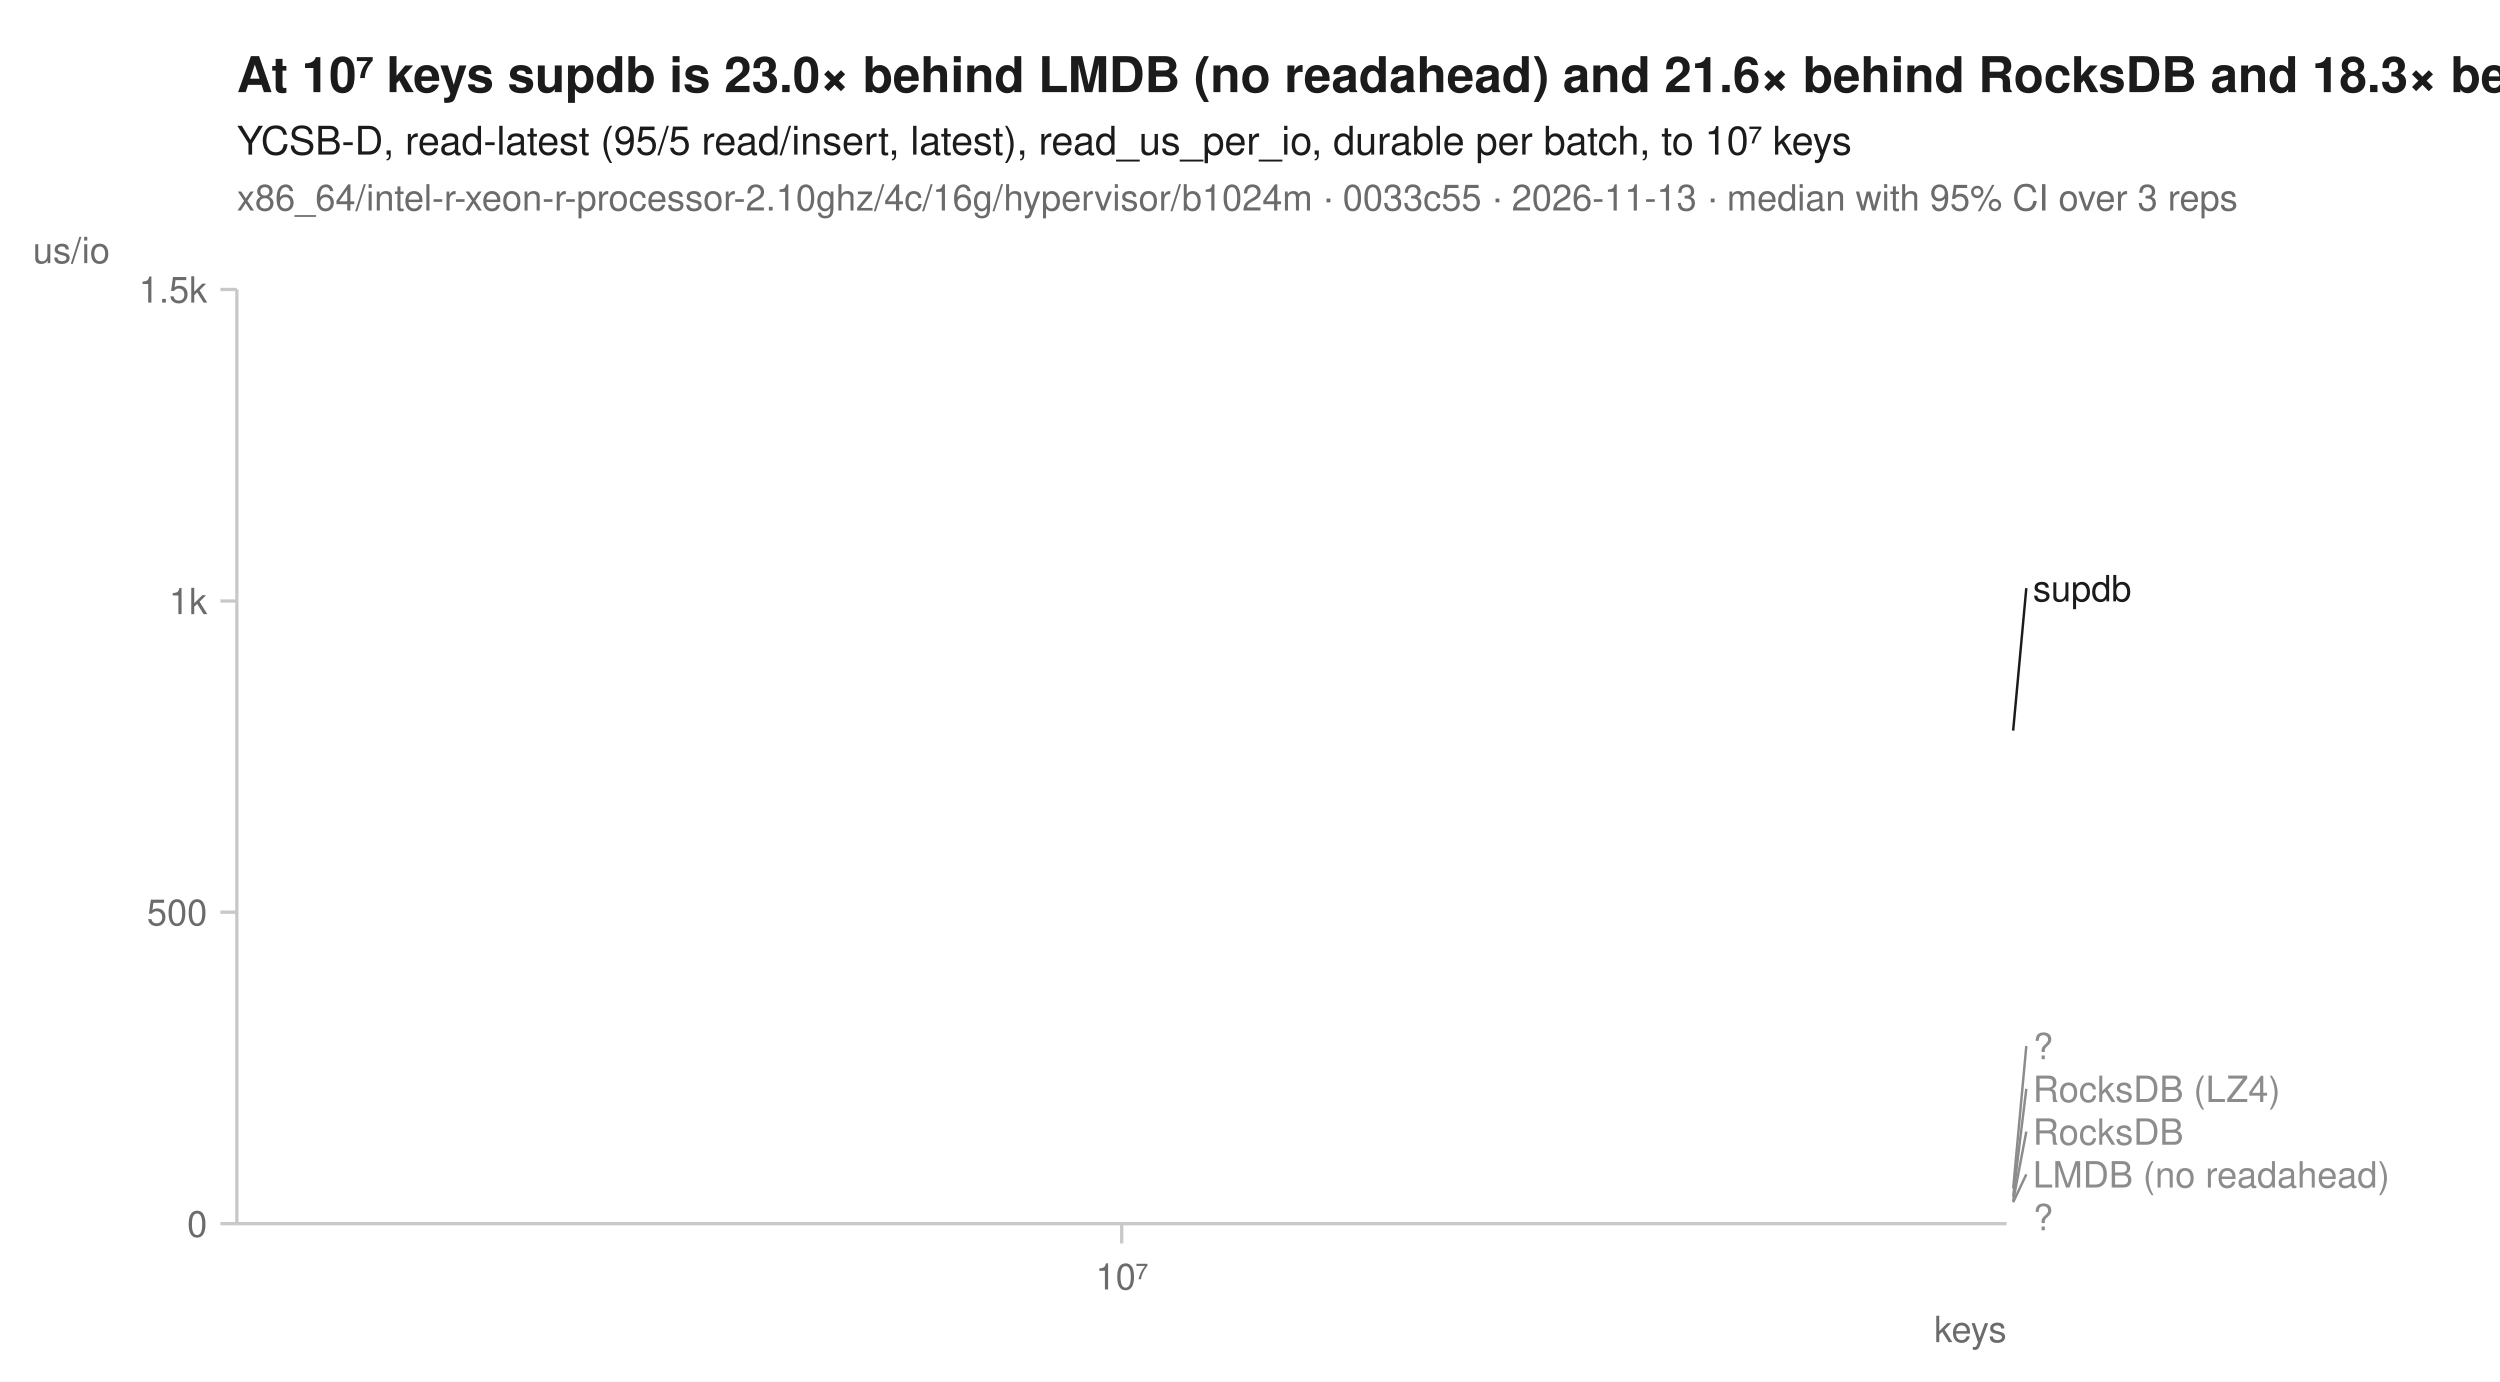
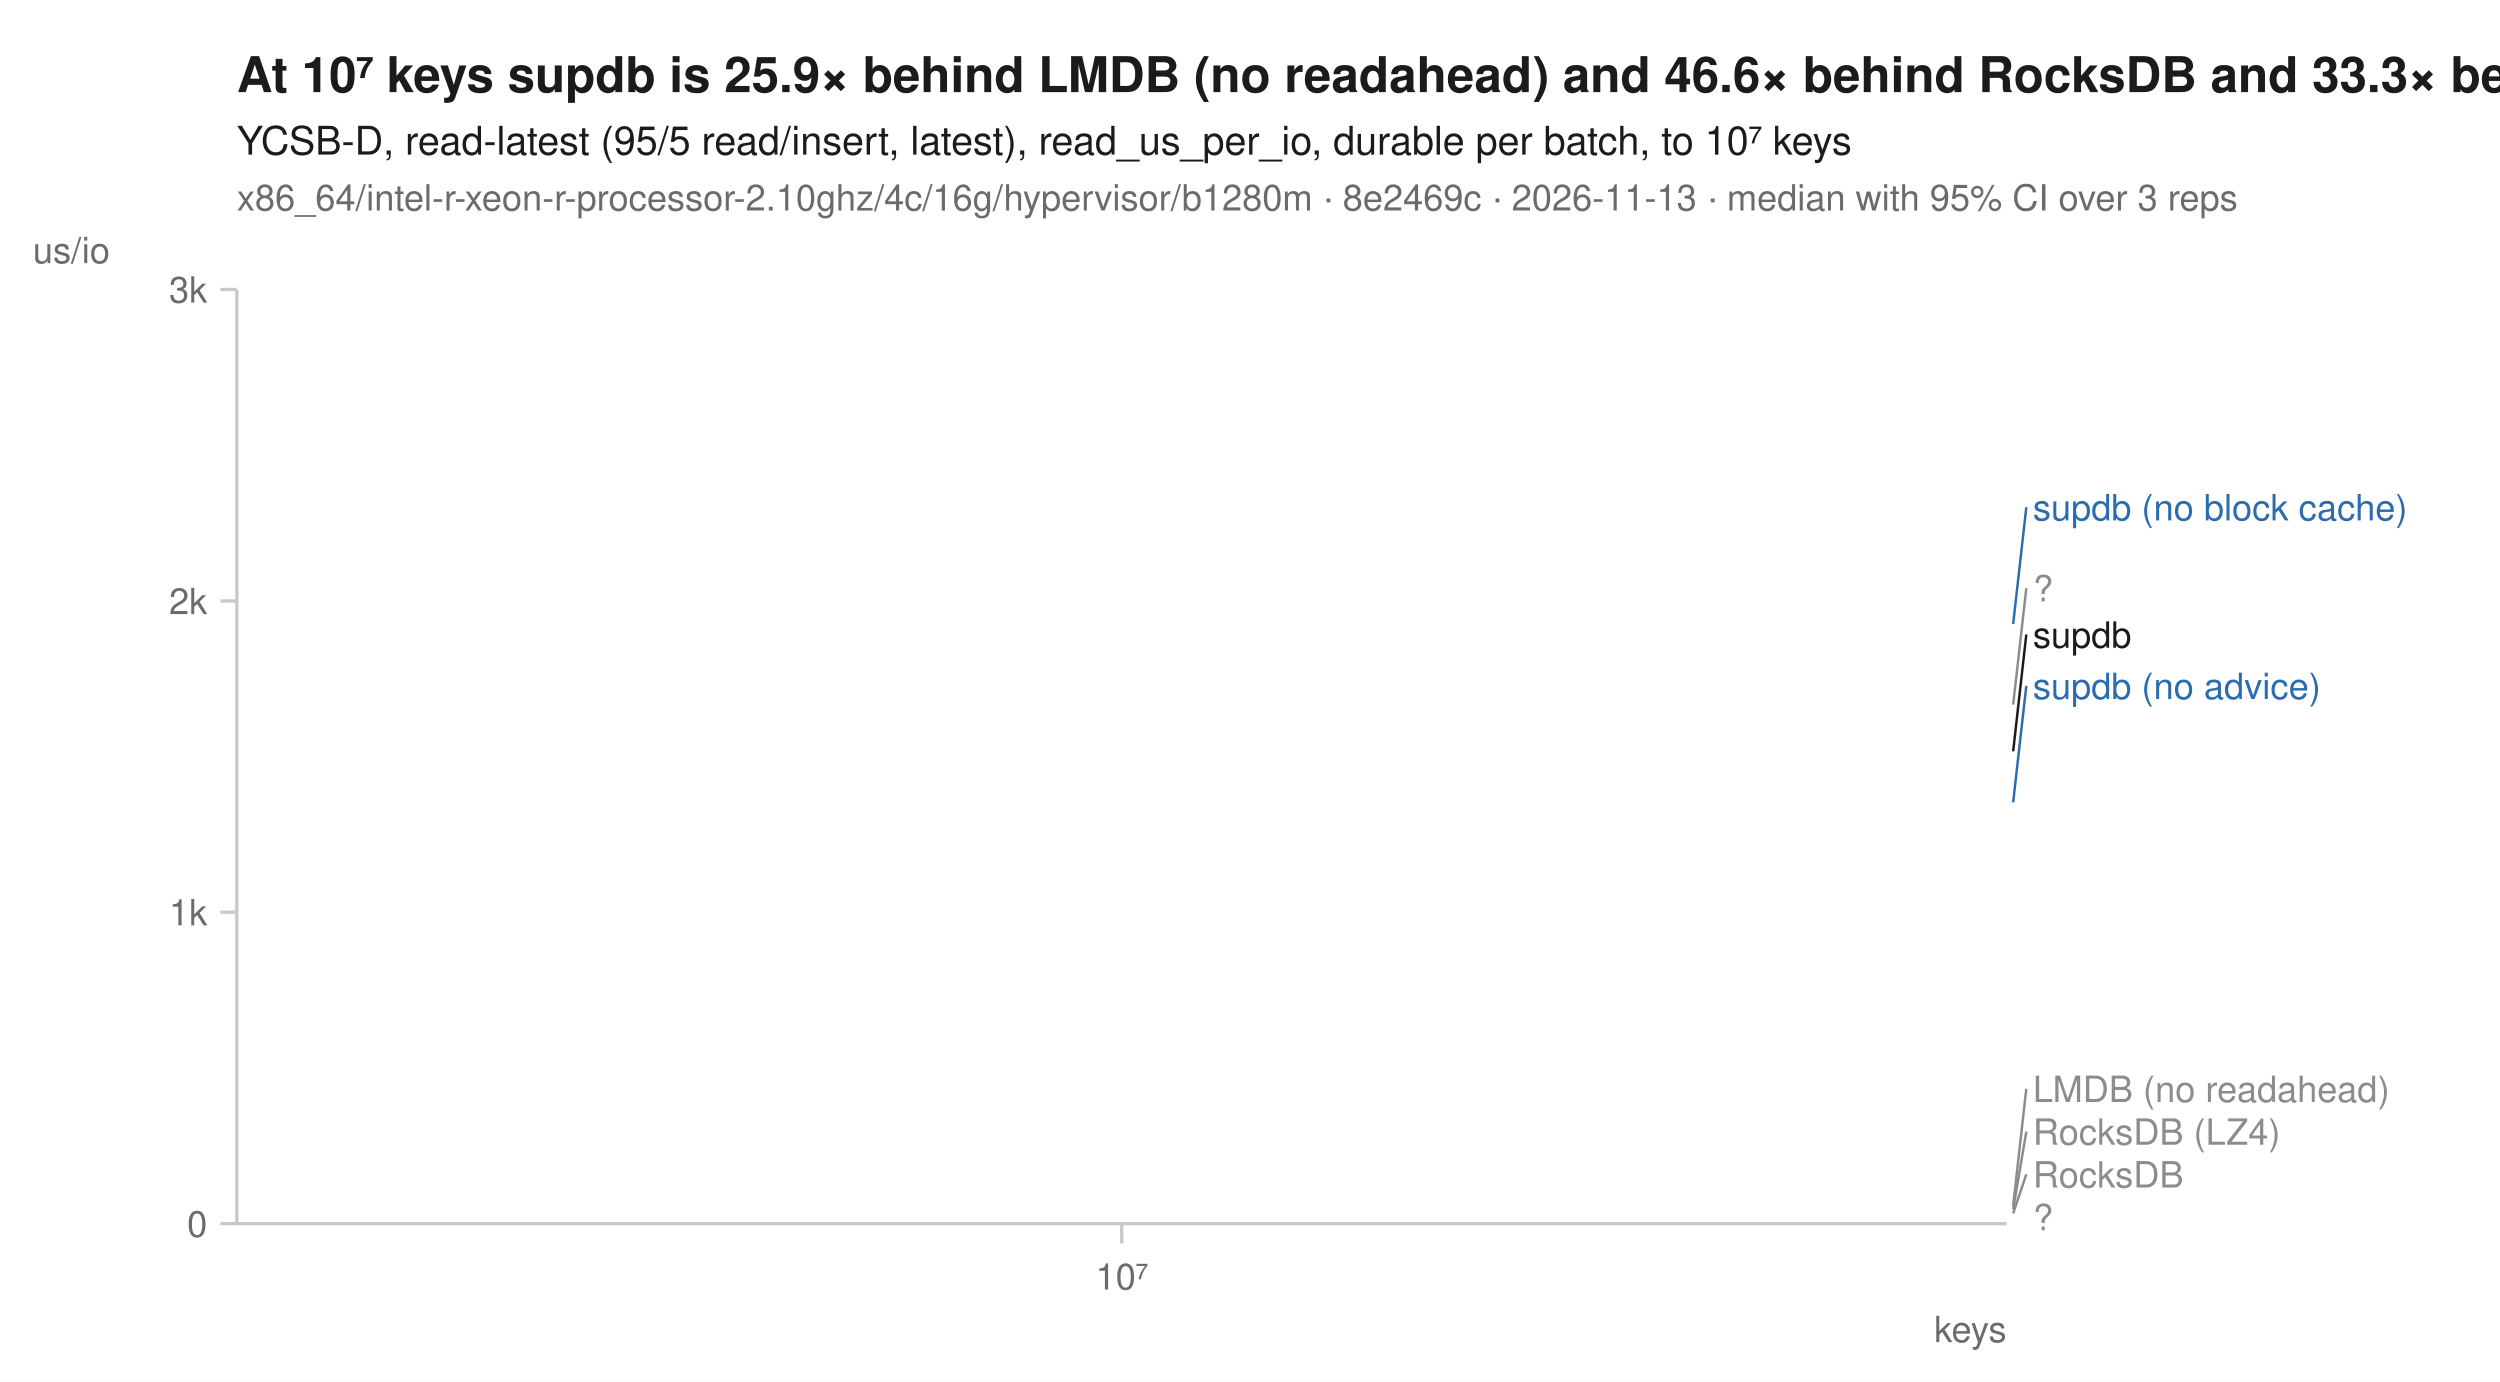
<svg xmlns="http://www.w3.org/2000/svg" width="760" height="420" viewBox="0 0 760 420" font-family="-apple-system, BlinkMacSystemFont, 'Segoe UI', Helvetica, Arial, sans-serif" fill="#1b1b1b">
  <rect width="760" height="420" fill="white" />
-   <text x="72" y="28" font-size="15" font-weight="600">At 10⁷ keys supdb is 23.0× behind LMDB (no readahead) and 21.6× behind RocksDB and 18.3× behind RocksDB (LZ4)</text>
+   <text x="72" y="28" font-size="15" font-weight="600">At 10⁷ keys supdb is 25.9× behind LMDB (no readahead) and 46.6× behind RocksDB and 33.3× behind RocksDB (LZ4)</text>
  <text x="72" y="47" font-size="12">YCSB-D, read-latest (95/5 read/insert, latest), read_us_per_io, durable per batch, to 10⁷ keys</text>
-   <text x="72" y="64" font-size="11" fill="#6b6b6b">x86_64/intel-r-xeon-r-processor-2.10ghz/4c/16g/hypervisor/b1024m · 0033c55 · 2026-11-13 · median with 95% CI over 3 reps</text>
+   <text x="72" y="64" font-size="11" fill="#6b6b6b">x86_64/intel-r-xeon-r-processor-2.10ghz/4c/16g/hypervisor/b1280m · 8e2469c · 2026-11-13 · median with 95% CI over 3 reps</text>
  <line x1="72" y1="372" x2="610" y2="372" stroke="#c8c8c8" stroke-width="1" />
  <line x1="72" y1="88" x2="72" y2="372" stroke="#c8c8c8" stroke-width="1" />
  <line x1="341.0" y1="372" x2="341.0" y2="378" stroke="#c8c8c8" stroke-width="1" />
  <text x="341.0" y="392" font-size="11" text-anchor="middle" fill="#6b6b6b">10⁷</text>
  <text x="610" y="408" font-size="11" text-anchor="end" fill="#6b6b6b">keys</text>
  <line x1="67" y1="372.0" x2="72" y2="372.0" stroke="#c8c8c8" stroke-width="1" />
  <text x="63" y="376.0" font-size="11" text-anchor="end" fill="#6b6b6b">0</text>
  <line x1="67" y1="277.3" x2="72" y2="277.3" stroke="#c8c8c8" stroke-width="1" />
-   <text x="63" y="281.3" font-size="11" text-anchor="end" fill="#6b6b6b">500</text>
+   <text x="63" y="281.3" font-size="11" text-anchor="end" fill="#6b6b6b">1k</text>
  <line x1="67" y1="182.7" x2="72" y2="182.7" stroke="#c8c8c8" stroke-width="1" />
-   <text x="63" y="186.7" font-size="11" text-anchor="end" fill="#6b6b6b">1k</text>
+   <text x="63" y="186.7" font-size="11" text-anchor="end" fill="#6b6b6b">2k</text>
  <line x1="67" y1="88.0" x2="72" y2="88.0" stroke="#c8c8c8" stroke-width="1" />
-   <text x="63" y="92.0" font-size="11" text-anchor="end" fill="#6b6b6b">1.5k</text>
+   <text x="63" y="92.0" font-size="11" text-anchor="end" fill="#6b6b6b">3k</text>
  <text x="10" y="80" font-size="11" text-anchor="start" fill="#6b6b6b">us/io</text>
-   <path d="M341.0,363.8 " fill="none" stroke="#8c8c8c" stroke-width="1.6" stroke-linejoin="round" stroke-linecap="round" stroke-dasharray="1,3" />
-   <path d="M341.0,365.5 " fill="none" stroke="#8c8c8c" stroke-width="1.6" stroke-linejoin="round" stroke-linecap="round" stroke-dasharray="4,2" />
-   <path d="M341.0,361.3 " fill="none" stroke="#8c8c8c" stroke-width="2" stroke-linejoin="round" stroke-linecap="round" stroke-dasharray="2,3" />
-   <path d="M341.0,365.1 " fill="none" stroke="#8c8c8c" stroke-width="1.6" stroke-linejoin="round" stroke-linecap="round" stroke-dasharray="7,4" />
-   <path d="M341.0,366.0 " fill="none" stroke="#8c8c8c" stroke-width="2" stroke-linejoin="round" stroke-linecap="round" stroke-dasharray="2,3" />
-   <path d="M341.0,222.1 " fill="none" stroke="#1b1b1b" stroke-width="2" stroke-linejoin="round" stroke-linecap="round" />
-   <line x1="612.0" y1="222.1" x2="616.0" y2="178.8" stroke="#1b1b1b" stroke-width="0.75" />
-   <text x="618.0" y="182.8" font-size="11" fill="#1b1b1b">supdb</text>
-   <line x1="612.0" y1="361.3" x2="616.0" y2="318.0" stroke="#8c8c8c" stroke-width="0.75" />
-   <text x="618.0" y="322.0" font-size="11" fill="#8c8c8c">?</text>
-   <line x1="612.0" y1="363.8" x2="616.0" y2="331.0" stroke="#8c8c8c" stroke-width="0.75" />
-   <text x="618.0" y="335.0" font-size="11" fill="#8c8c8c">RocksDB (LZ4)</text>
-   <line x1="612.0" y1="365.1" x2="616.0" y2="344.0" stroke="#8c8c8c" stroke-width="0.75" />
-   <text x="618.0" y="348.0" font-size="11" fill="#8c8c8c">RocksDB</text>
-   <line x1="612.0" y1="365.5" x2="616.0" y2="357.0" stroke="#8c8c8c" stroke-width="0.75" />
-   <text x="618.0" y="361.0" font-size="11" fill="#8c8c8c">LMDB (no readahead)</text>
+   <path d="M341.0,367.7 " fill="none" stroke="#8c8c8c" stroke-width="1.6" stroke-linejoin="round" stroke-linecap="round" stroke-dasharray="1,3" />
+   <path d="M341.0,366.5 " fill="none" stroke="#8c8c8c" stroke-width="1.6" stroke-linejoin="round" stroke-linecap="round" stroke-dasharray="4,2" />
+   <path d="M341.0,214.2 " fill="none" stroke="#8c8c8c" stroke-width="2" stroke-linejoin="round" stroke-linecap="round" stroke-dasharray="2,3" />
+   <path d="M341.0,368.9 " fill="none" stroke="#8c8c8c" stroke-width="1.6" stroke-linejoin="round" stroke-linecap="round" stroke-dasharray="7,4" />
+   <path d="M341.0,189.7 " fill="none" stroke="#2b6cb0" stroke-width="2" stroke-linejoin="round" stroke-linecap="round" stroke-dasharray="7,4" />
+   <path d="M341.0,243.9 " fill="none" stroke="#2b6cb0" stroke-width="2" stroke-linejoin="round" stroke-linecap="round" />
+   <path d="M341.0,369.2 " fill="none" stroke="#8c8c8c" stroke-width="2" stroke-linejoin="round" stroke-linecap="round" stroke-dasharray="2,3" />
+   <path d="M341.0,228.4 " fill="none" stroke="#1b1b1b" stroke-width="2" stroke-linejoin="round" stroke-linecap="round" />
+   <line x1="612.0" y1="189.7" x2="616.0" y2="154.2" stroke="#2b6cb0" stroke-width="0.75" />
+   <text x="618.0" y="158.2" font-size="11" fill="#2b6cb0">supdb (no block cache)</text>
+   <line x1="612.0" y1="214.2" x2="616.0" y2="178.8" stroke="#8c8c8c" stroke-width="0.75" />
+   <text x="618.0" y="182.8" font-size="11" fill="#8c8c8c">?</text>
+   <line x1="612.0" y1="228.4" x2="616.0" y2="192.9" stroke="#1b1b1b" stroke-width="0.75" />
+   <text x="618.0" y="196.9" font-size="11" fill="#1b1b1b">supdb</text>
+   <line x1="612.0" y1="243.9" x2="616.0" y2="208.5" stroke="#2b6cb0" stroke-width="0.75" />
+   <text x="618.0" y="212.5" font-size="11" fill="#2b6cb0">supdb (no advice)</text>
+   <line x1="612.0" y1="366.5" x2="616.0" y2="331.0" stroke="#8c8c8c" stroke-width="0.75" />
+   <text x="618.0" y="335.0" font-size="11" fill="#8c8c8c">LMDB (no readahead)</text>
+   <line x1="612.0" y1="367.7" x2="616.0" y2="344.0" stroke="#8c8c8c" stroke-width="0.75" />
+   <text x="618.0" y="348.0" font-size="11" fill="#8c8c8c">RocksDB (LZ4)</text>
+   <line x1="612.0" y1="368.9" x2="616.0" y2="357.0" stroke="#8c8c8c" stroke-width="0.75" />
+   <text x="618.0" y="361.0" font-size="11" fill="#8c8c8c">RocksDB</text>
  <text x="618.0" y="374.0" font-size="11" fill="#8c8c8c">?</text>
</svg>
